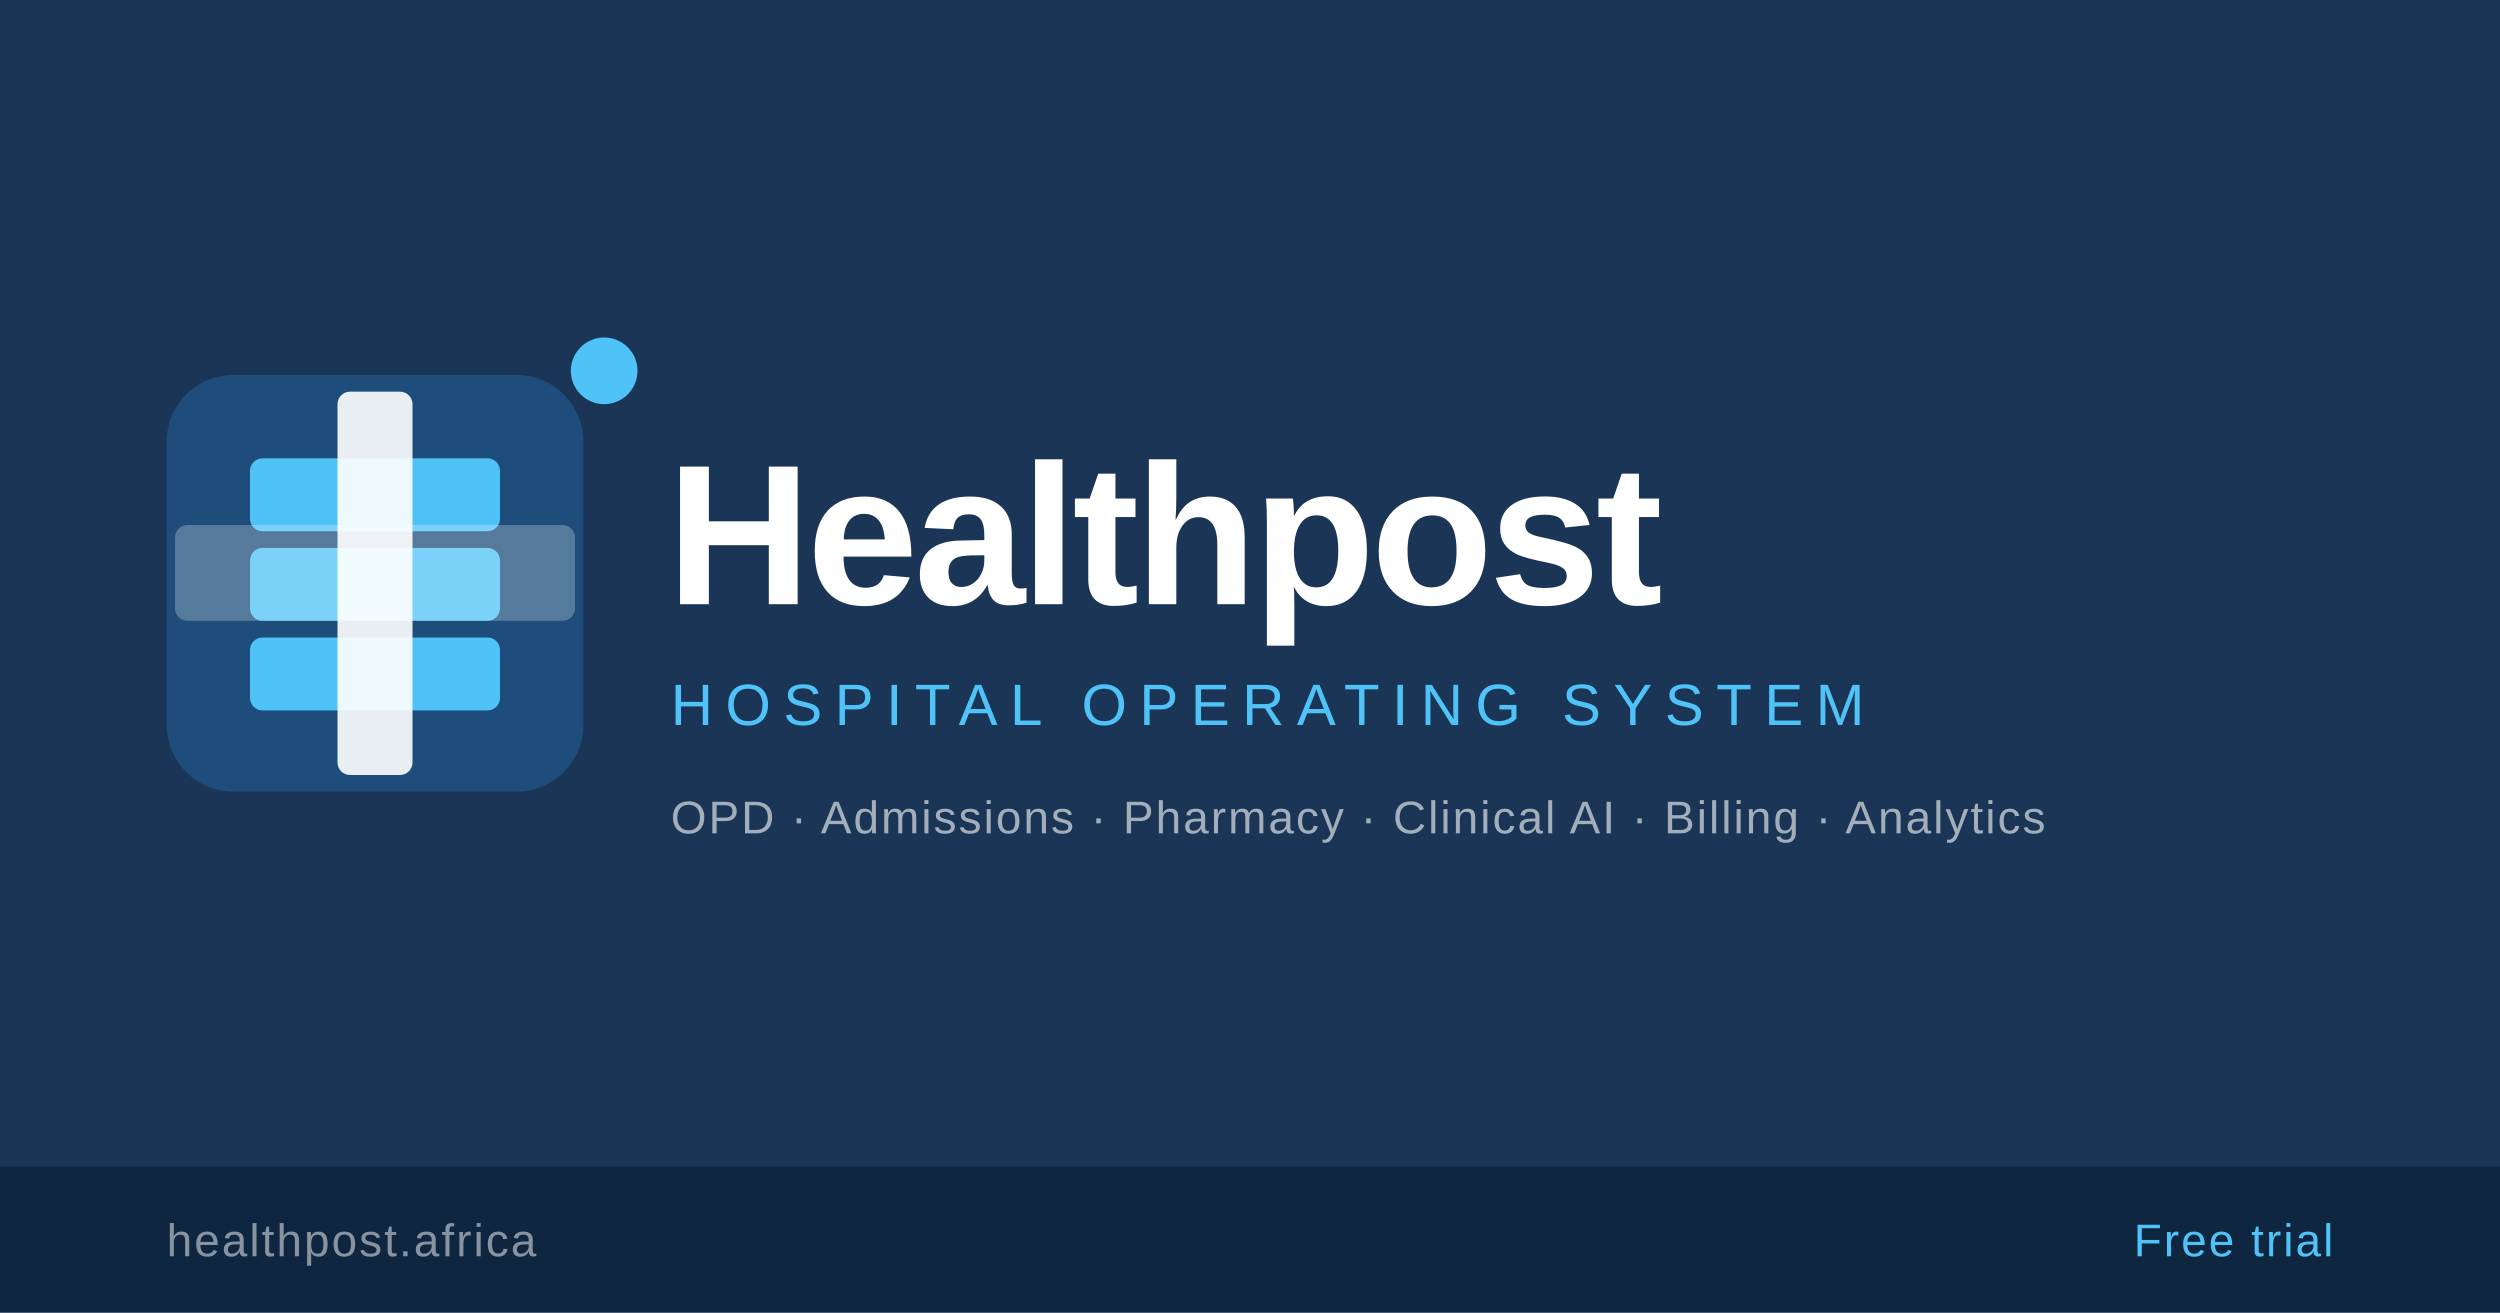
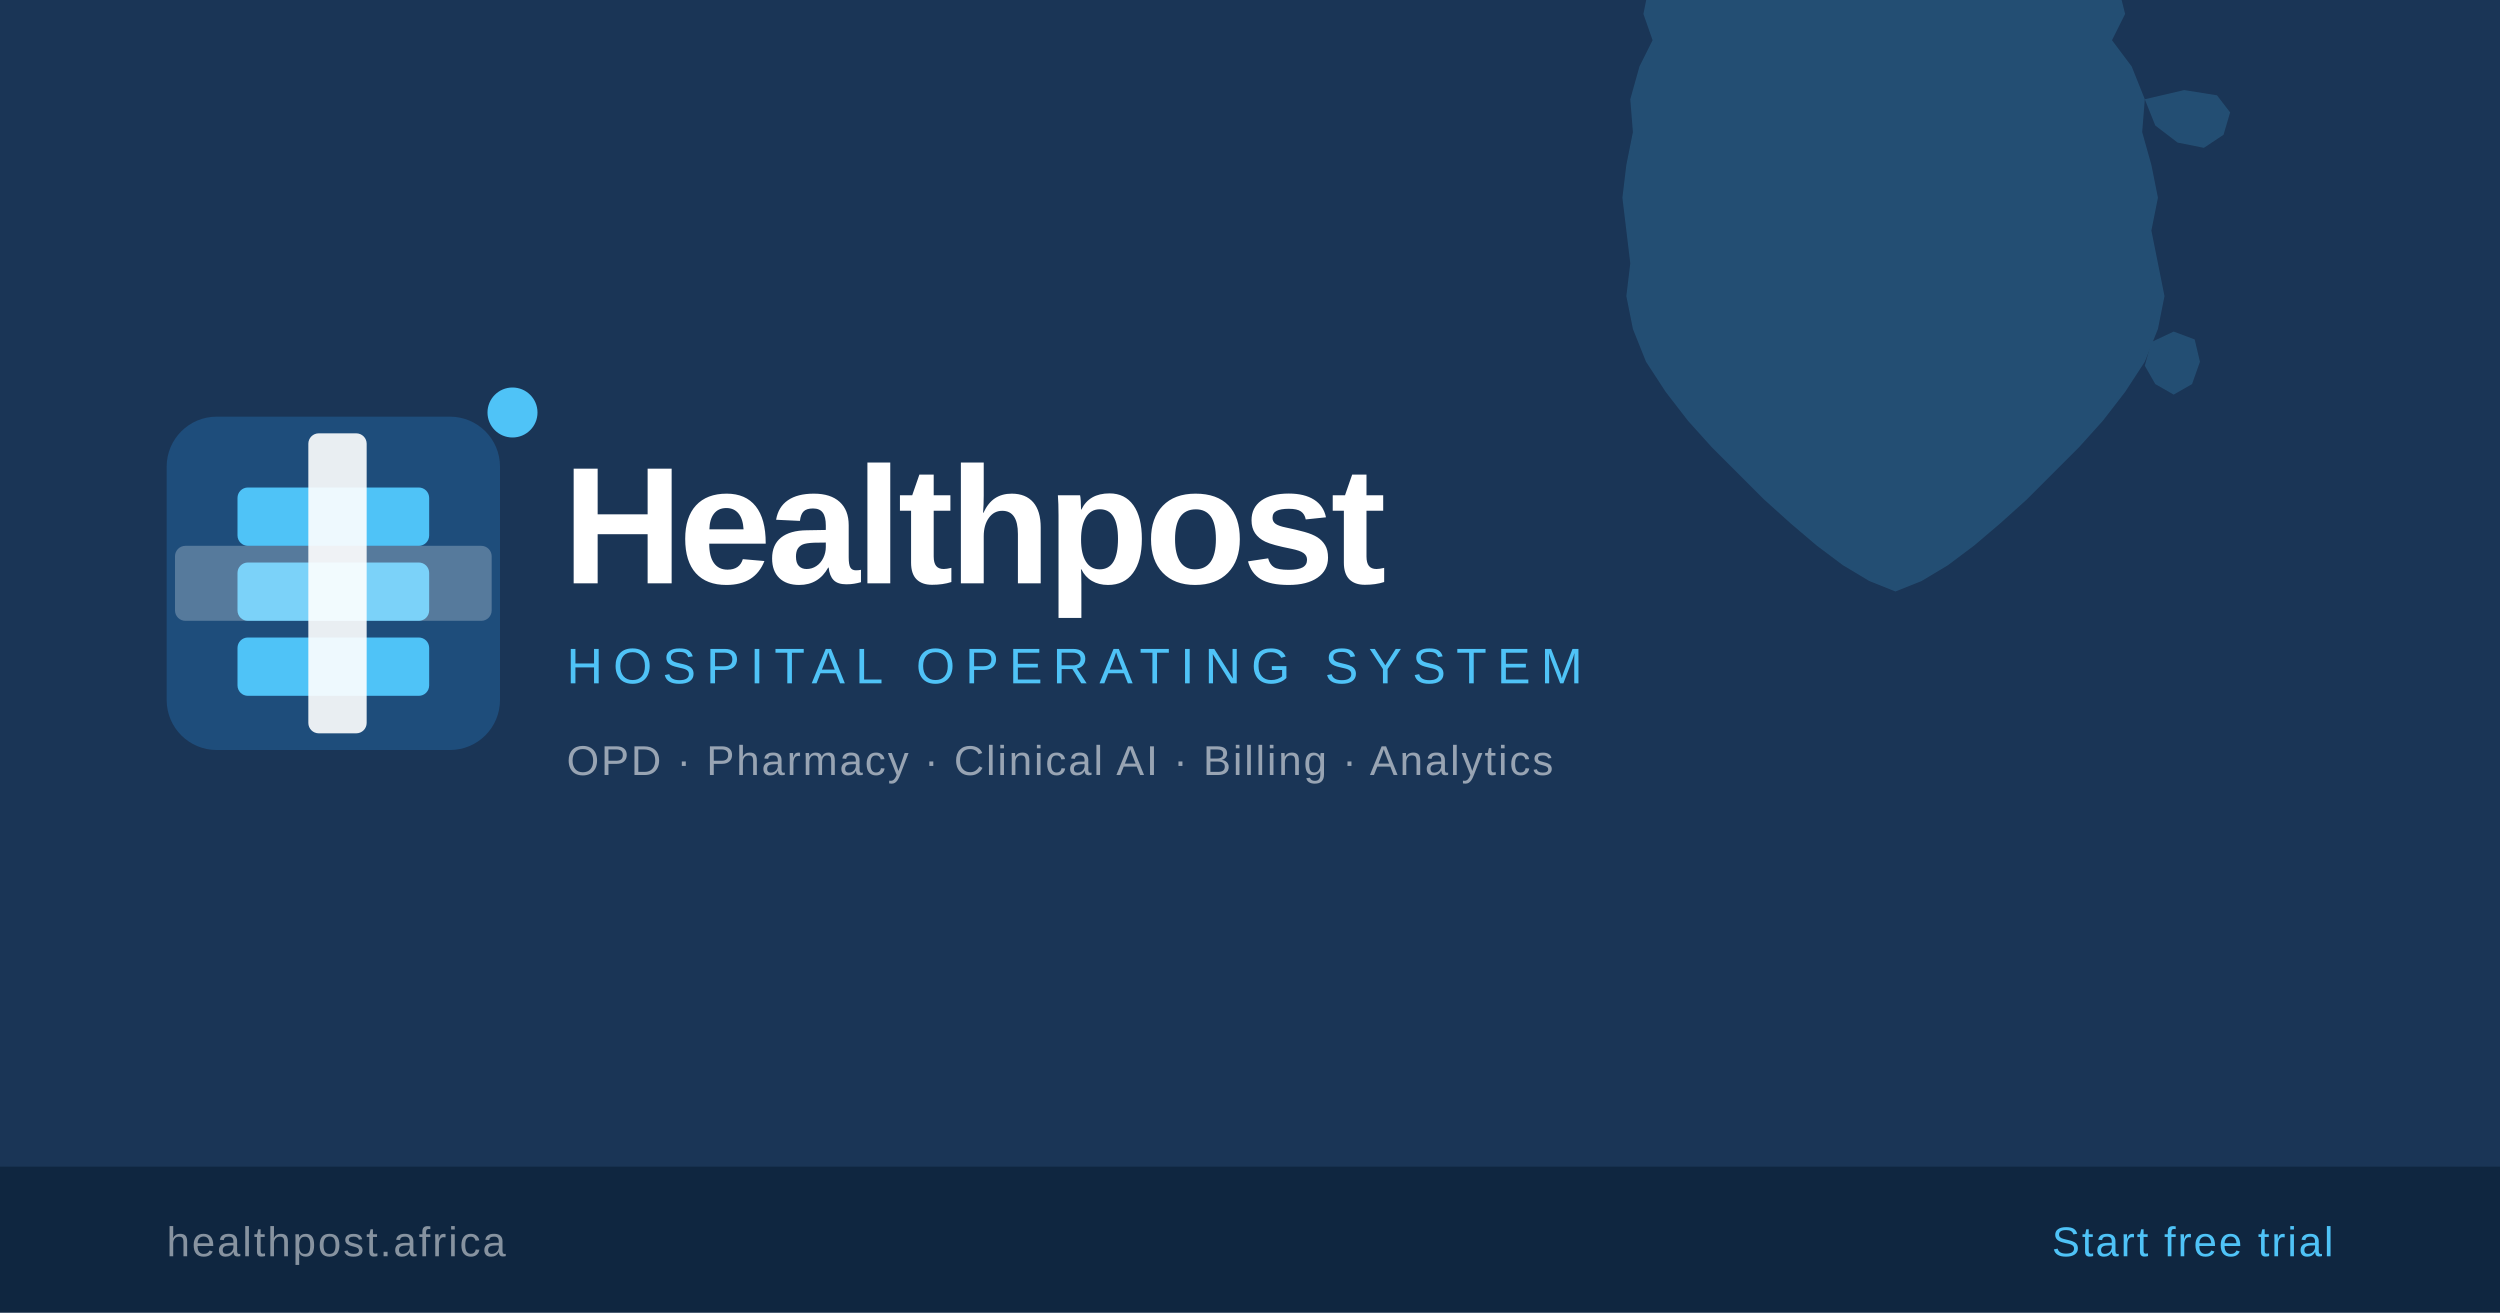
<svg xmlns="http://www.w3.org/2000/svg" width="1200" height="630" viewBox="0 0 1200 630">
  <rect width="1200" height="630" fill="#1a3556" />
-   <rect x="80" y="180" width="200" height="200" rx="32" fill="#1e4d7b" />
-   <rect x="120" y="220" width="120" height="35" rx="6" fill="#4fc3f7" />
-   <rect x="120" y="263" width="120" height="35" rx="6" fill="#4fc3f7" />
-   <rect x="120" y="306" width="120" height="35" rx="6" fill="#4fc3f7" />
-   <rect x="162" y="188" width="36" height="184" rx="6" fill="#ffffff" opacity="0.9" />
-   <rect x="84" y="252" width="192" height="46" rx="6" fill="#ffffff" opacity="0.25" />
-   <circle cx="290" cy="178" r="16" fill="#4fc3f7" />
-   <text x="320" y="290" font-family="Arial, sans-serif" font-size="96" font-weight="800" fill="#ffffff" letter-spacing="-2">Healthpost</text>
-   <text x="322" y="348" font-family="Arial, sans-serif" font-size="28" font-weight="400" fill="#4fc3f7" letter-spacing="6">HOSPITAL OPERATING SYSTEM</text>
-   <text x="322" y="400" font-family="Arial, sans-serif" font-size="22" fill="rgba(255,255,255,0.6)" letter-spacing="1">OPD · Admissions · Pharmacy · Clinical AI · Billing · Analytics</text>
+   <g transform="translate(620, -50) scale(0.63)" opacity="0.18" fill="#4fc3f7" stroke="none">
+     <path d="M340,50 L380,45 L420,48 L460,42 L500,45 L540,48 L580,45 L610,55 L630,70 L635,90 L625,110 L640,130 L650,155 L648,180 L655,205 L660,230 L655,255 L660,280 L665,305 L660,330 L650,355 L635,378 L618,400 L600,420 L580,440 L560,460 L540,478 L520,495 L500,510 L480,522 L460,530 L440,522 L420,510 L400,495 L380,478 L360,460 L340,440 L320,420 L302,400 L285,378 L270,355 L260,330 L255,305 L258,280 L255,255 L252,230 L255,205 L260,180 L258,155 L265,130 L275,110 L268,90 L272,70 L290,55 L310,48 L340,50 Z" />
+     <path d="M650,155 L680,148 L705,152 L715,165 L710,182 L695,192 L675,188 L658,175 Z" />
+     <path d="M655,340 L672,332 L688,338 L692,355 L686,372 L672,380 L658,372 L650,358 Z" />
+   </g>
+   <rect x="80" y="200" width="160" height="160" rx="24" fill="#1e4d7b" />
+   <rect x="114" y="234" width="92" height="28" rx="5" fill="#4fc3f7" />
+   <rect x="114" y="270" width="92" height="28" rx="5" fill="#4fc3f7" />
+   <rect x="114" y="306" width="92" height="28" rx="5" fill="#4fc3f7" />
+   <rect x="148" y="208" width="28" height="144" rx="5" fill="#ffffff" opacity="0.9" />
+   <rect x="84" y="262" width="152" height="36" rx="5" fill="#ffffff" opacity="0.25" />
+   <circle cx="246" cy="198" r="12" fill="#4fc3f7" />
+   <text x="270" y="280" font-family="Arial, sans-serif" font-size="80" font-weight="800" fill="#ffffff" letter-spacing="-2">Healthpost</text>
+   <text x="272" y="328" font-family="Arial, sans-serif" font-size="24" font-weight="400" fill="#4fc3f7" letter-spacing="5">HOSPITAL OPERATING SYSTEM</text>
+   <text x="272" y="372" font-family="Arial, sans-serif" font-size="20" fill="rgba(255,255,255,0.55)" letter-spacing="1">OPD · Pharmacy · Clinical AI · Billing · Analytics</text>
  <rect x="0" y="560" width="1200" height="70" fill="#0f2640" />
-   <text x="80" y="603" font-family="Arial, sans-serif" font-size="22" fill="rgba(255,255,255,0.5)" letter-spacing="1">healthpost.africa</text>
-   <text x="1120" y="603" font-family="Arial, sans-serif" font-size="22" fill="#4fc3f7" letter-spacing="1" text-anchor="end">Free trial</text>
+   <text x="80" y="603" font-family="Arial, sans-serif" font-size="20" fill="rgba(255,255,255,0.5)" letter-spacing="1">healthpost.africa</text>
+   <text x="1120" y="603" font-family="Arial, sans-serif" font-size="20" fill="#4fc3f7" letter-spacing="1" text-anchor="end">Start free trial</text>
</svg>
